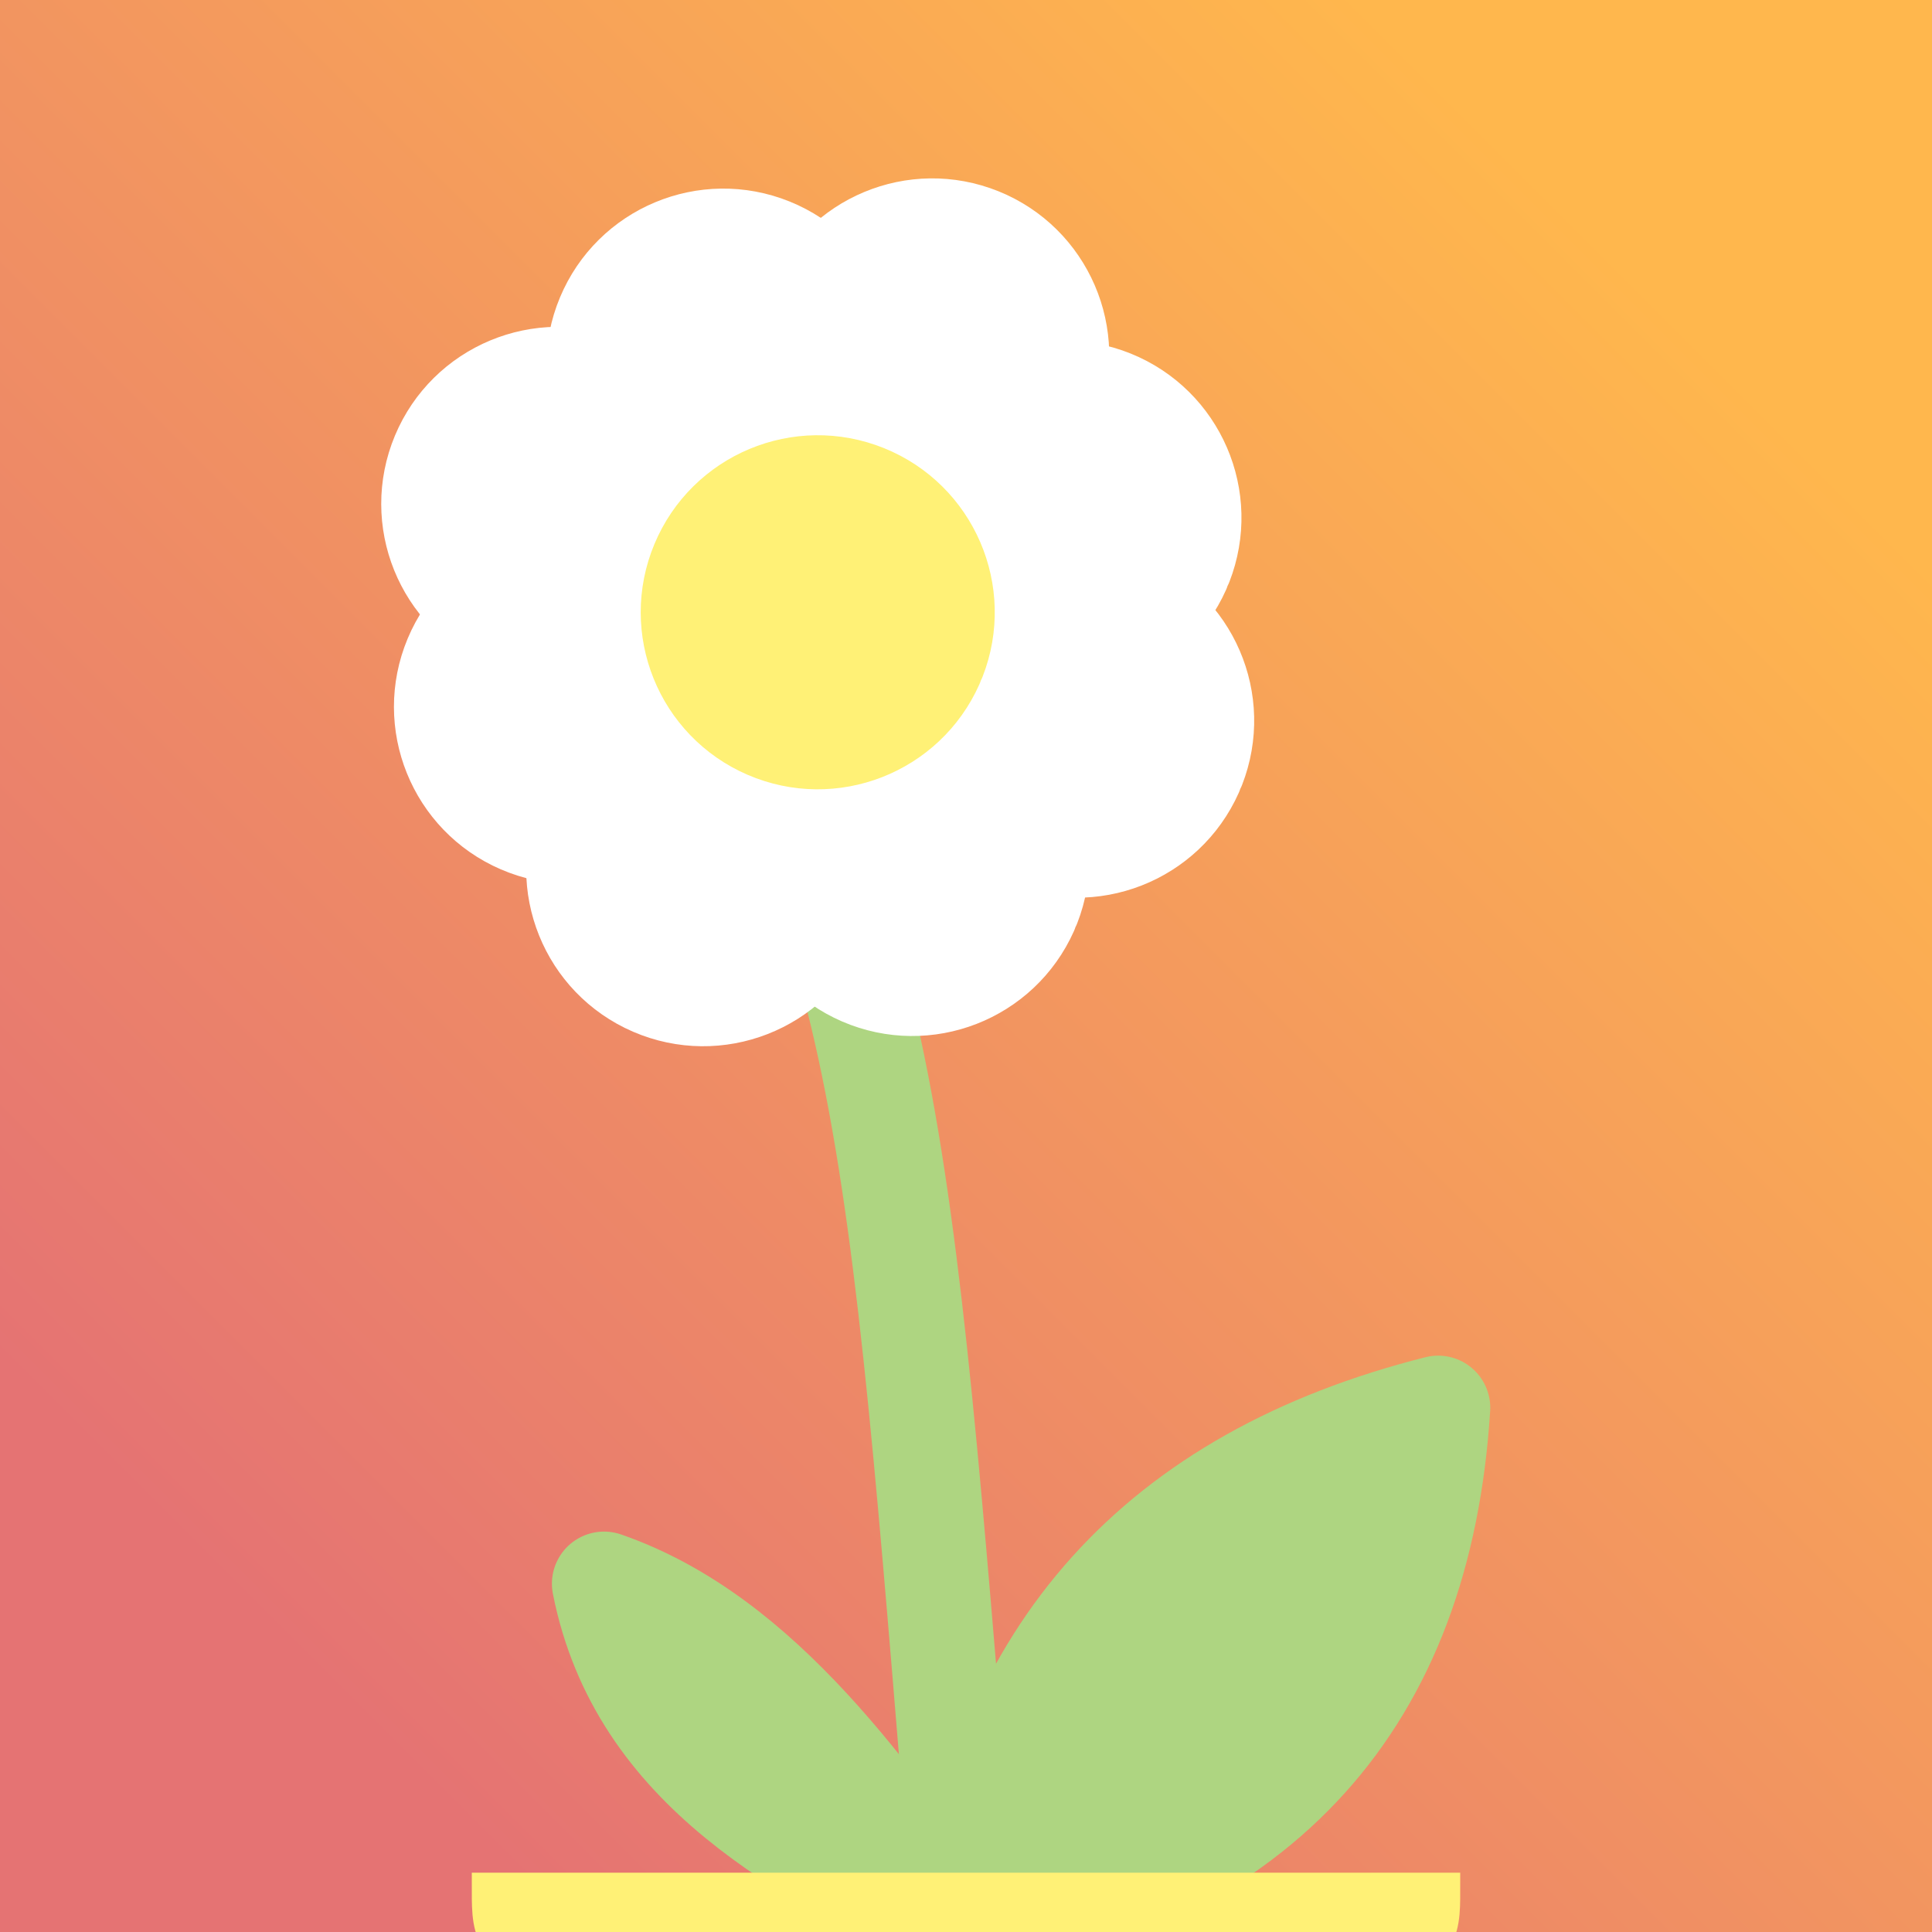
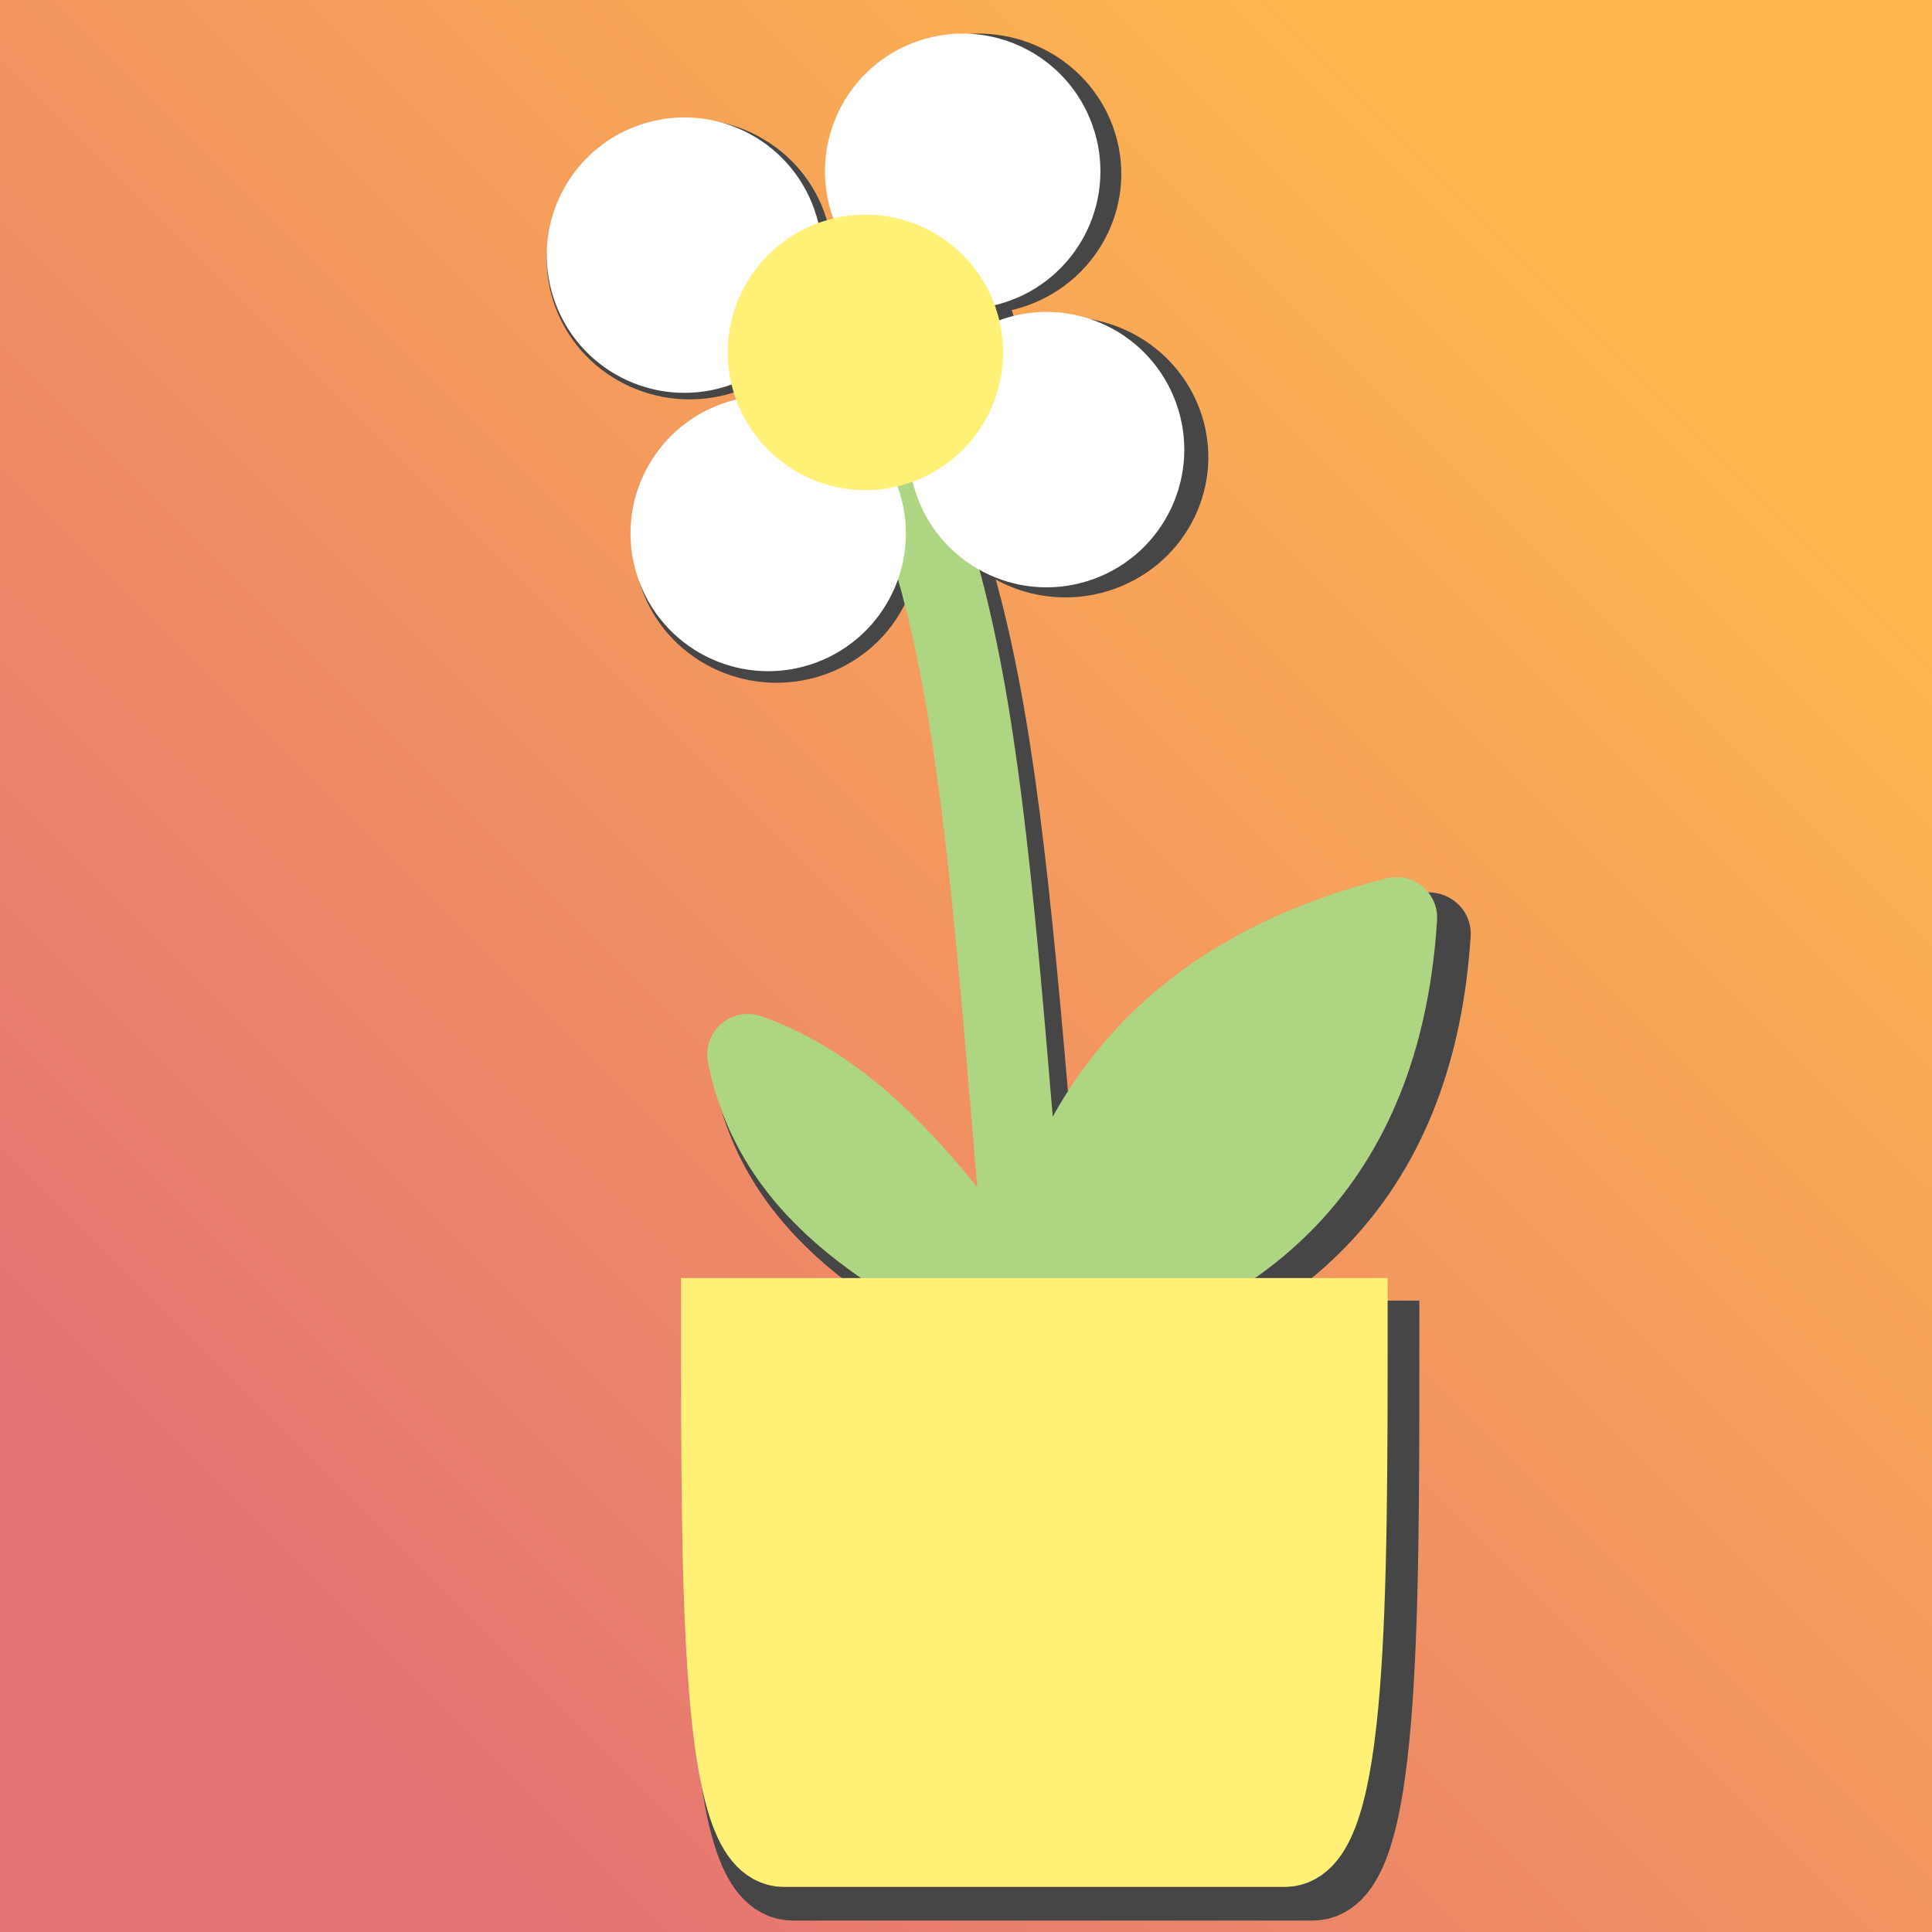
<svg xmlns="http://www.w3.org/2000/svg" xmlns:xlink="http://www.w3.org/1999/xlink" width="115" height="115" viewBox="0 0 30.427 30.427" version="1.1" id="svg1" xml:space="preserve">
  <defs id="defs1">
    <linearGradient xlink:href="#linearGradient1" id="linearGradient2-2" x1="25.971" y1="4.456" x2="4.456" y2="25.971" gradientUnits="userSpaceOnUse" />
    <linearGradient id="linearGradient1">
      <stop style="stop-color:#ffb74d;stop-opacity:1;" offset="0" id="stop1-9" />
      <stop style="stop-color:#e57373;stop-opacity:1;" offset="1" id="stop2-1" />
    </linearGradient>
  </defs>
-   <g id="layer2-3" style="display:inline" transform="translate(10.98021,8.466665)">
+   <g id="layer2-3" style="display:none" transform="translate(10.98021,8.466665)">
    <rect style="display:inline;fill:#c87137;fill-opacity:1;stroke:#ffffff;stroke-width:0.239;stroke-miterlimit:0" id="rect2-3-1-1-3-2" width="26.219" height="26.219" x="-41.13" y="13.469" />
    <rect style="display:inline;fill:#8bedde;fill-opacity:1;stroke:#ffffff;stroke-width:0.239;stroke-miterlimit:0" id="rect2-3-6" width="26.219" height="26.219" x="-40.891" y="-13.109" />
    <rect style="display:inline;fill:#ffb74d;fill-opacity:1;stroke:#ffffff;stroke-width:0.239;stroke-miterlimit:0" id="rect2-3-1-1-3" width="26.219" height="26.219" x="-67.349" y="26.578" />
    <rect style="display:inline;fill:#9575cd;fill-opacity:1;stroke:#ffffff;stroke-width:0.239;stroke-miterlimit:0" id="rect2-3-1-5" width="26.219" height="26.219" x="-67.349" y="0.12" />
    <rect style="display:inline;fill:#8fdcbe;fill-opacity:1;stroke:#ffffff;stroke-width:0.239;stroke-miterlimit:0" id="rect29" width="26.219" height="26.219" x="-67.349" y="-26.339" />
    <rect style="display:inline;fill:#e57373;fill-opacity:1;stroke:#ffffff;stroke-width:0.156;stroke-miterlimit:0" id="rect4-2" width="26.302" height="26.302" x="-93.849" y="39.766" />
    <rect style="display:inline;fill:#64b5f6;fill-opacity:1;stroke:#ffffff;stroke-width:0.275;stroke-miterlimit:0" id="rect3-9" width="26.184" height="26.184" x="-93.79" y="13.367" />
    <rect style="display:inline;fill:#fff176;fill-opacity:1;stroke:#ffffff;stroke-width:0.156;stroke-miterlimit:0" id="rect4-7-1" width="26.302" height="26.302" x="-93.849" y="-13.151" />
    <rect style="display:inline;fill:#aed581;fill-opacity:1;stroke:#ffffff;stroke-width:0.239;stroke-miterlimit:0" id="rect2-2" width="26.219" height="26.219" x="-93.807" y="-39.568" />
  </g>
  <g id="g1" style="display:inline" />
  <g id="g55-0" style="display:inline">
    <rect style="display:inline;opacity:1;fill:url(#linearGradient2-2);fill-opacity:1;stroke:none;stroke-width:41.832;stroke-linecap:round;stroke-linejoin:round" id="rect2-9" width="30.427" height="30.427" x="-1.7763568e-15" y="-1.7763568e-15" />
  </g>
  <g id="g7" style="display:none">
    <rect style="display:inline;opacity:1;fill:url(#linearGradient2-2);fill-opacity:1;stroke:none;stroke-width:41.832;stroke-linecap:round;stroke-linejoin:round" id="rect19" width="30.427" height="30.427" x="-1.7763568e-15" y="-1.7763568e-15" />
  </g>
  <g id="g54" style="display:inline" />
  <g id="g14" style="display:none">
    <rect style="opacity:1;fill:#000000;fill-opacity:0;stroke:none;stroke-width:41.832;stroke-linecap:round;stroke-linejoin:round" id="rect13" width="30.427" height="30.427" x="-1.7763568e-15" y="-1.7763568e-15" />
  </g>
  <g id="g72" />
  <g id="g29" style="display:none">
    <rect style="opacity:1;fill:#000000;fill-opacity:0;stroke:none;stroke-width:41.832;stroke-linecap:round;stroke-linejoin:round" id="rect7" width="30.427" height="30.427" x="-1.7763568e-15" y="-1.7763568e-15" />
  </g>
  <g id="layer5" style="display:inline">
    <rect style="opacity:1;fill:#000000;fill-opacity:0;stroke:none;stroke-width:41.832;stroke-linecap:round;stroke-linejoin:round" id="rect5" width="30.427" height="30.427" x="-1.7763568e-15" y="-1.7763568e-15" />
+     <g id="g16" transform="matrix(0.5668635,0,0,0.5561548,6.949717,13.44646)">
+       <g id="g8" style="display:inline" transform="matrix(1.830666,0,0,1.830666,-12.83357,-24.19462)">
+         <path style="display:inline;opacity:1;fill:none;stroke:#464646;stroke-width:1.277;stroke-linecap:round;stroke-linejoin:round;stroke-miterlimit:0;stroke-dasharray:none;stroke-opacity:1" d="m 12.674,4.786 c 2.689,3.501 2.766,6.939 3.538,16.088" id="path1" />
+         <path style="display:inline;opacity:1;fill:#464646;fill-opacity:1;stroke:#464646;stroke-width:1.277;stroke-linecap:round;stroke-linejoin:round;stroke-miterlimit:0;stroke-dasharray:none;stroke-opacity:1" d="m 16.211,20.874 c 3.631,-0.704 5.559,-2.845 5.784,-6.422 -3.418,0.863 -5.346,3.004 -5.784,6.422 z" id="path6" />
+         <path style="display:inline;opacity:1;fill:#aed581;fill-opacity:1;stroke:#464646;stroke-width:1.277;stroke-linecap:round;stroke-linejoin:round;stroke-miterlimit:0;stroke-dasharray:none;stroke-opacity:1" d="m 16.211,20.874 c -1.978,-0.973 -3.986,-1.999 -4.435,-4.267 1.936,0.672 3.264,2.644 4.435,4.267 z" id="path7" />
+       </g>
+       <g id="g15" style="display:inline" transform="matrix(2.098328,0,0,2.098328,3.670844,-7.474937)">
+         <path style="display:inline;fill:#464646;fill-opacity:1;stroke:#464646;stroke-width:0.778;stroke-linecap:round;stroke-linejoin:round;stroke-miterlimit:0;stroke-dasharray:none;stroke-opacity:1" id="path8" d="M 4.264,-3.829 A 1.503,1.503 0 0 1 2.779,-2.326 1.503,1.503 0 0 1 1.258,-3.794 1.503,1.503 0 0 1 2.708,-5.331 1.503,1.503 0 0 1 4.262,-3.9" transform="rotate(-16.76784)" />
+         <path style="display:inline;fill:#464646;fill-opacity:1;stroke:#464646;stroke-width:0.778;stroke-linecap:round;stroke-linejoin:round;stroke-miterlimit:0;stroke-dasharray:none;stroke-opacity:1" id="path9" d="M 8.257,-3.829 A 1.503,1.503 0 0 1 6.771,-2.326 1.503,1.503 0 0 1 5.251,-3.794 1.503,1.503 0 0 1 6.7,-5.331 1.503,1.503 0 0 1 8.255,-3.9" transform="rotate(-16.76784)" />
+         <path style="display:inline;fill:#464646;fill-opacity:1;stroke:#464646;stroke-width:0.778;stroke-linecap:round;stroke-linejoin:round;stroke-miterlimit:0;stroke-dasharray:none;stroke-opacity:1" id="path10" d="M 8.257,0.165 A 1.503,1.503 0 0 1 6.771,1.668 1.503,1.503 0 0 1 5.251,0.2 1.503,1.503 0 0 1 6.7,-1.337 1.503,1.503 0 0 1 8.255,0.094" transform="rotate(-16.76784)" />
+         <path style="display:inline;fill:#464646;fill-opacity:1;stroke:#464646;stroke-width:0.778;stroke-linecap:round;stroke-linejoin:round;stroke-miterlimit:0;stroke-dasharray:none;stroke-opacity:1" id="path11" d="M 4.262,0.165 A 1.503,1.503 0 0 1 2.777,1.668 1.503,1.503 0 0 1 1.257,0.2 1.503,1.503 0 0 1 2.706,-1.337 1.503,1.503 0 0 1 4.261,0.094" transform="rotate(-16.76784)" />
+         <path style="display:inline;opacity:1;fill:#464646;fill-opacity:1;stroke:#464646;stroke-width:0.778;stroke-linecap:round;stroke-linejoin:round;stroke-miterlimit:0;stroke-dasharray:none;stroke-opacity:1" id="path12" d="M 6.259,-1.832 A 1.503,1.503 0 0 1 4.774,-0.329 1.503,1.503 0 0 1 3.254,-1.797 1.503,1.503 0 0 1 4.703,-3.334 1.503,1.503 0 0 1 6.258,-1.903" transform="rotate(-16.76784)" />
+         <path style="opacity:1;fill:#000000;fill-opacity:1;stroke:#464646;stroke-width:0.428;stroke-linecap:round;stroke-linejoin:round;stroke-miterlimit:0;stroke-dasharray:none;stroke-opacity:1" d="M 11.324,4.64 6.278,10.243" id="path13" />
+         <path style="opacity:1;fill:#000000;fill-opacity:1;stroke:none;stroke-width:0.428;stroke-linecap:round;stroke-linejoin:round;stroke-miterlimit:0;stroke-dasharray:none;stroke-opacity:1" d="M 2.408,6.521 6.278,10.243" id="path14" />
+       </g>
+       <path id="path15" style="display:inline;fill:#464646;fill-opacity:1;stroke:#464646;stroke-width:2.319;stroke-linecap:square;stroke-dasharray:none;stroke-opacity:1" d="m 7.961,13.813 c 0,8.125 0,15.235 1.805,15.235 H 24.209 c 1.805,0 1.805,-7.11 1.805,-15.235 z" />
+     </g>
    <g id="layer1" transform="matrix(0.5462492,0,0,0.5462492,7.010325,13.21629)">
      <g id="layer3" style="display:inline" transform="matrix(1.830666,0,0,1.830666,-12.83357,-24.19462)">
-         <path style="display:inline;opacity:1;fill:none;stroke:#aed581;stroke-width:1.642;stroke-linecap:round;stroke-linejoin:round;stroke-miterlimit:0;stroke-dasharray:none;stroke-opacity:1" d="m 10.666,9.747 c 3.457,4.501 3.556,8.92 4.547,20.68" id="path2" />
-         <path style="display:inline;opacity:1;fill:#aed581;fill-opacity:1;stroke:#aed581;stroke-width:1.642;stroke-linecap:round;stroke-linejoin:round;stroke-miterlimit:0;stroke-dasharray:none;stroke-opacity:1" d="m 15.214,30.427 c 4.668,-0.905 7.146,-3.657 7.435,-8.256 -4.394,1.11 -6.872,3.862 -7.435,8.256 z" id="path4" />
-         <path style="display:inline;opacity:1;fill:#aed581;fill-opacity:1;stroke:#aed581;stroke-width:1.642;stroke-linecap:round;stroke-linejoin:round;stroke-miterlimit:0;stroke-dasharray:none;stroke-opacity:1" d="m 15.214,30.427 c -2.543,-1.251 -5.124,-2.569 -5.701,-5.485 2.489,0.863 4.196,3.399 5.701,5.485 z" id="path5" />
+         <path style="display:inline;opacity:1;fill:none;stroke:#aed581;stroke-width:1.277;stroke-linecap:round;stroke-linejoin:round;stroke-miterlimit:0;stroke-dasharray:none;stroke-opacity:1" d="m 12.674,4.786 c 2.689,3.501 2.766,6.939 3.538,16.088" id="path2" />
+         <path style="display:inline;opacity:1;fill:#aed581;fill-opacity:1;stroke:#aed581;stroke-width:1.277;stroke-linecap:round;stroke-linejoin:round;stroke-miterlimit:0;stroke-dasharray:none;stroke-opacity:1" d="m 16.211,20.874 c 3.631,-0.704 5.559,-2.845 5.784,-6.422 -3.418,0.863 -5.346,3.004 -5.784,6.422 z" id="path4" />
+         <path style="display:inline;opacity:1;fill:#aed581;fill-opacity:1;stroke:#aed581;stroke-width:1.277;stroke-linecap:round;stroke-linejoin:round;stroke-miterlimit:0;stroke-dasharray:none;stroke-opacity:1" d="m 16.211,20.874 c -1.978,-0.973 -3.986,-1.999 -4.435,-4.267 1.936,0.672 3.264,2.644 4.435,4.267 z" id="path5" />
      </g>
      <g id="layer2" style="display:inline" transform="matrix(2.098328,0,0,2.098328,3.670844,-7.474937)">
-         <path style="display:inline;fill:#ffffff;stroke:#ffffff;stroke-width:1;stroke-linecap:round;stroke-linejoin:round;stroke-miterlimit:0;stroke-dasharray:none;stroke-opacity:1" id="path3-6" d="M 1.329,-0.875 A 1.932,1.932 0 0 1 -0.58,1.057 1.932,1.932 0 0 1 -2.535,-0.829 1.932,1.932 0 0 1 -0.671,-2.806 1.932,1.932 0 0 1 1.327,-0.966" transform="rotate(24.02513)" />
-         <path style="display:inline;fill:#ffffff;stroke:#ffffff;stroke-width:1;stroke-linecap:round;stroke-linejoin:round;stroke-miterlimit:0;stroke-dasharray:none;stroke-opacity:1" id="path3-6-3" d="M 5.191,-4.83 A 1.932,1.932 0 0 1 3.282,-2.898 1.932,1.932 0 0 1 1.328,-4.785 1.932,1.932 0 0 1 3.191,-6.761 1.932,1.932 0 0 1 5.189,-4.921" transform="rotate(24.02513)" />
-         <path style="display:inline;fill:#ffffff;stroke:#ffffff;stroke-width:1;stroke-linecap:round;stroke-linejoin:round;stroke-miterlimit:0;stroke-dasharray:none;stroke-opacity:1" id="path3-6-3-1" d="M 2.626,-3.533 A 1.932,1.932 0 0 1 0.717,-1.601 1.932,1.932 0 0 1 -1.237,-3.487 1.932,1.932 0 0 1 0.626,-5.464 1.932,1.932 0 0 1 2.624,-3.624" transform="rotate(24.02513)" />
-         <path style="display:inline;fill:#ffffff;stroke:#ffffff;stroke-width:1;stroke-linecap:round;stroke-linejoin:round;stroke-miterlimit:0;stroke-dasharray:none;stroke-opacity:1" id="path3-6-3-1-0" d="M 7.758,-3.533 A 1.932,1.932 0 0 1 5.849,-1.601 1.932,1.932 0 0 1 3.895,-3.487 1.932,1.932 0 0 1 5.758,-5.464 1.932,1.932 0 0 1 7.756,-3.624" transform="rotate(24.02513)" />
-         <path style="display:inline;fill:#ffffff;stroke:#ffffff;stroke-width:1;stroke-linecap:round;stroke-linejoin:round;stroke-miterlimit:0;stroke-dasharray:none;stroke-opacity:1" id="path3-6-3-1-0-4" d="M 7.758,1.601 A 1.932,1.932 0 0 1 5.849,3.533 1.932,1.932 0 0 1 3.895,1.647 1.932,1.932 0 0 1 5.758,-0.33 1.932,1.932 0 0 1 7.756,1.51" transform="rotate(24.02513)" />
-         <path style="display:inline;fill:#ffffff;stroke:#ffffff;stroke-width:1;stroke-linecap:round;stroke-linejoin:round;stroke-miterlimit:0;stroke-dasharray:none;stroke-opacity:1" id="path3-6-3-1-0-4-9" d="M 2.624,1.601 A 1.932,1.932 0 0 1 0.715,3.533 1.932,1.932 0 0 1 -1.24,1.647 1.932,1.932 0 0 1 0.624,-0.33 1.932,1.932 0 0 1 2.622,1.51" transform="rotate(24.02513)" />
-         <path style="display:inline;fill:#ffffff;stroke:#ffffff;stroke-width:1;stroke-linecap:round;stroke-linejoin:round;stroke-miterlimit:0;stroke-dasharray:none;stroke-opacity:1" id="path3-6-2" d="M 9.053,-1.057 A 1.932,1.932 0 0 1 7.144,0.875 1.932,1.932 0 0 1 5.19,-1.011 1.932,1.932 0 0 1 7.053,-2.988 1.932,1.932 0 0 1 9.051,-1.148" transform="rotate(24.02513)" />
-         <path style="display:inline;fill:#ffffff;stroke:#ffffff;stroke-width:1;stroke-linecap:round;stroke-linejoin:round;stroke-miterlimit:0;stroke-dasharray:none;stroke-opacity:1" id="path3-6-6" d="M 5.191,2.899 A 1.932,1.932 0 0 1 3.282,4.831 1.932,1.932 0 0 1 1.328,2.944 1.932,1.932 0 0 1 3.191,0.968 1.932,1.932 0 0 1 5.189,2.808" transform="rotate(24.02513)" />
-         <path style="display:inline;opacity:1;fill:#fff176;fill-opacity:1;stroke:#fff176;stroke-width:1;stroke-linecap:round;stroke-linejoin:round;stroke-miterlimit:0;stroke-dasharray:none;stroke-opacity:1" id="path3" d="M 5.191,-0.966 A 1.932,1.932 0 0 1 3.282,0.966 1.932,1.932 0 0 1 1.328,-0.92 1.932,1.932 0 0 1 3.191,-2.897 1.932,1.932 0 0 1 5.189,-1.057" transform="rotate(24.02513)" />
-         <path style="opacity:1;fill:#000000;fill-opacity:1;stroke:none;stroke-width:0.551;stroke-linecap:round;stroke-linejoin:round;stroke-miterlimit:0;stroke-dasharray:none;stroke-opacity:1" d="M 11.894,11.375 5.407,18.578" id="path18" />
-         <path style="opacity:1;fill:#000000;fill-opacity:1;stroke:none;stroke-width:0.551;stroke-linecap:round;stroke-linejoin:round;stroke-miterlimit:0;stroke-dasharray:none;stroke-opacity:1" d="M 0.433,13.793 5.407,18.578" id="path19" />
+         <path style="display:inline;fill:#ffffff;stroke:#ffffff;stroke-width:0.778;stroke-linecap:round;stroke-linejoin:round;stroke-miterlimit:0;stroke-dasharray:none;stroke-opacity:1" id="path3-6-3-1" d="M 4.264,-3.829 A 1.503,1.503 0 0 1 2.779,-2.326 1.503,1.503 0 0 1 1.258,-3.794 1.503,1.503 0 0 1 2.708,-5.331 1.503,1.503 0 0 1 4.262,-3.9" transform="rotate(-16.76784)" />
+         <path style="display:inline;fill:#ffffff;stroke:#ffffff;stroke-width:0.778;stroke-linecap:round;stroke-linejoin:round;stroke-miterlimit:0;stroke-dasharray:none;stroke-opacity:1" id="path3-6-3-1-0" d="M 8.257,-3.829 A 1.503,1.503 0 0 1 6.771,-2.326 1.503,1.503 0 0 1 5.251,-3.794 1.503,1.503 0 0 1 6.7,-5.331 1.503,1.503 0 0 1 8.255,-3.9" transform="rotate(-16.76784)" />
+         <path style="display:inline;fill:#ffffff;stroke:#ffffff;stroke-width:0.778;stroke-linecap:round;stroke-linejoin:round;stroke-miterlimit:0;stroke-dasharray:none;stroke-opacity:1" id="path3-6-3-1-0-4" d="M 8.257,0.165 A 1.503,1.503 0 0 1 6.771,1.668 1.503,1.503 0 0 1 5.251,0.2 1.503,1.503 0 0 1 6.7,-1.337 1.503,1.503 0 0 1 8.255,0.094" transform="rotate(-16.76784)" />
+         <path style="display:inline;fill:#ffffff;stroke:#ffffff;stroke-width:0.778;stroke-linecap:round;stroke-linejoin:round;stroke-miterlimit:0;stroke-dasharray:none;stroke-opacity:1" id="path3-6-3-1-0-4-9" d="M 4.262,0.165 A 1.503,1.503 0 0 1 2.777,1.668 1.503,1.503 0 0 1 1.257,0.2 1.503,1.503 0 0 1 2.706,-1.337 1.503,1.503 0 0 1 4.261,0.094" transform="rotate(-16.76784)" />
+         <path style="display:inline;opacity:1;fill:#fff176;fill-opacity:1;stroke:#fff176;stroke-width:0.778;stroke-linecap:round;stroke-linejoin:round;stroke-miterlimit:0;stroke-dasharray:none;stroke-opacity:1" id="path3" d="M 6.259,-1.832 A 1.503,1.503 0 0 1 4.774,-0.329 1.503,1.503 0 0 1 3.254,-1.797 1.503,1.503 0 0 1 4.703,-3.334 1.503,1.503 0 0 1 6.258,-1.903" transform="rotate(-16.76784)" />
+         <path style="opacity:1;fill:#000000;fill-opacity:1;stroke:none;stroke-width:0.428;stroke-linecap:round;stroke-linejoin:round;stroke-miterlimit:0;stroke-dasharray:none;stroke-opacity:1" d="M 11.324,4.64 6.278,10.243" id="path18" />
+         <path style="opacity:1;fill:#000000;fill-opacity:1;stroke:none;stroke-width:0.428;stroke-linecap:round;stroke-linejoin:round;stroke-miterlimit:0;stroke-dasharray:none;stroke-opacity:1" d="M 2.408,6.521 6.278,10.243" id="path19" />
      </g>
-       <path id="path55" style="display:inline;fill:#fff176;fill-opacity:1;stroke:#fff176;stroke-width:1.072;stroke-linecap:square;stroke-dasharray:none;stroke-opacity:1" d="m 1.305,30.333 c 0,1.142 0,2.141 2.743,2.141 H 25.987 c 2.743,0 2.743,-0.999 2.743,-2.141 z" />
+       <path id="path55" style="display:inline;fill:#fff176;fill-opacity:1;stroke:#fff176;stroke-width:2.319;stroke-linecap:square;stroke-dasharray:none;stroke-opacity:1" d="m 7.961,13.813 c 0,8.125 0,15.235 1.805,15.235 H 24.209 c 1.805,0 1.805,-7.11 1.805,-15.235 z" />
    </g>
+     <g id="layer4" />
  </g>
</svg>
